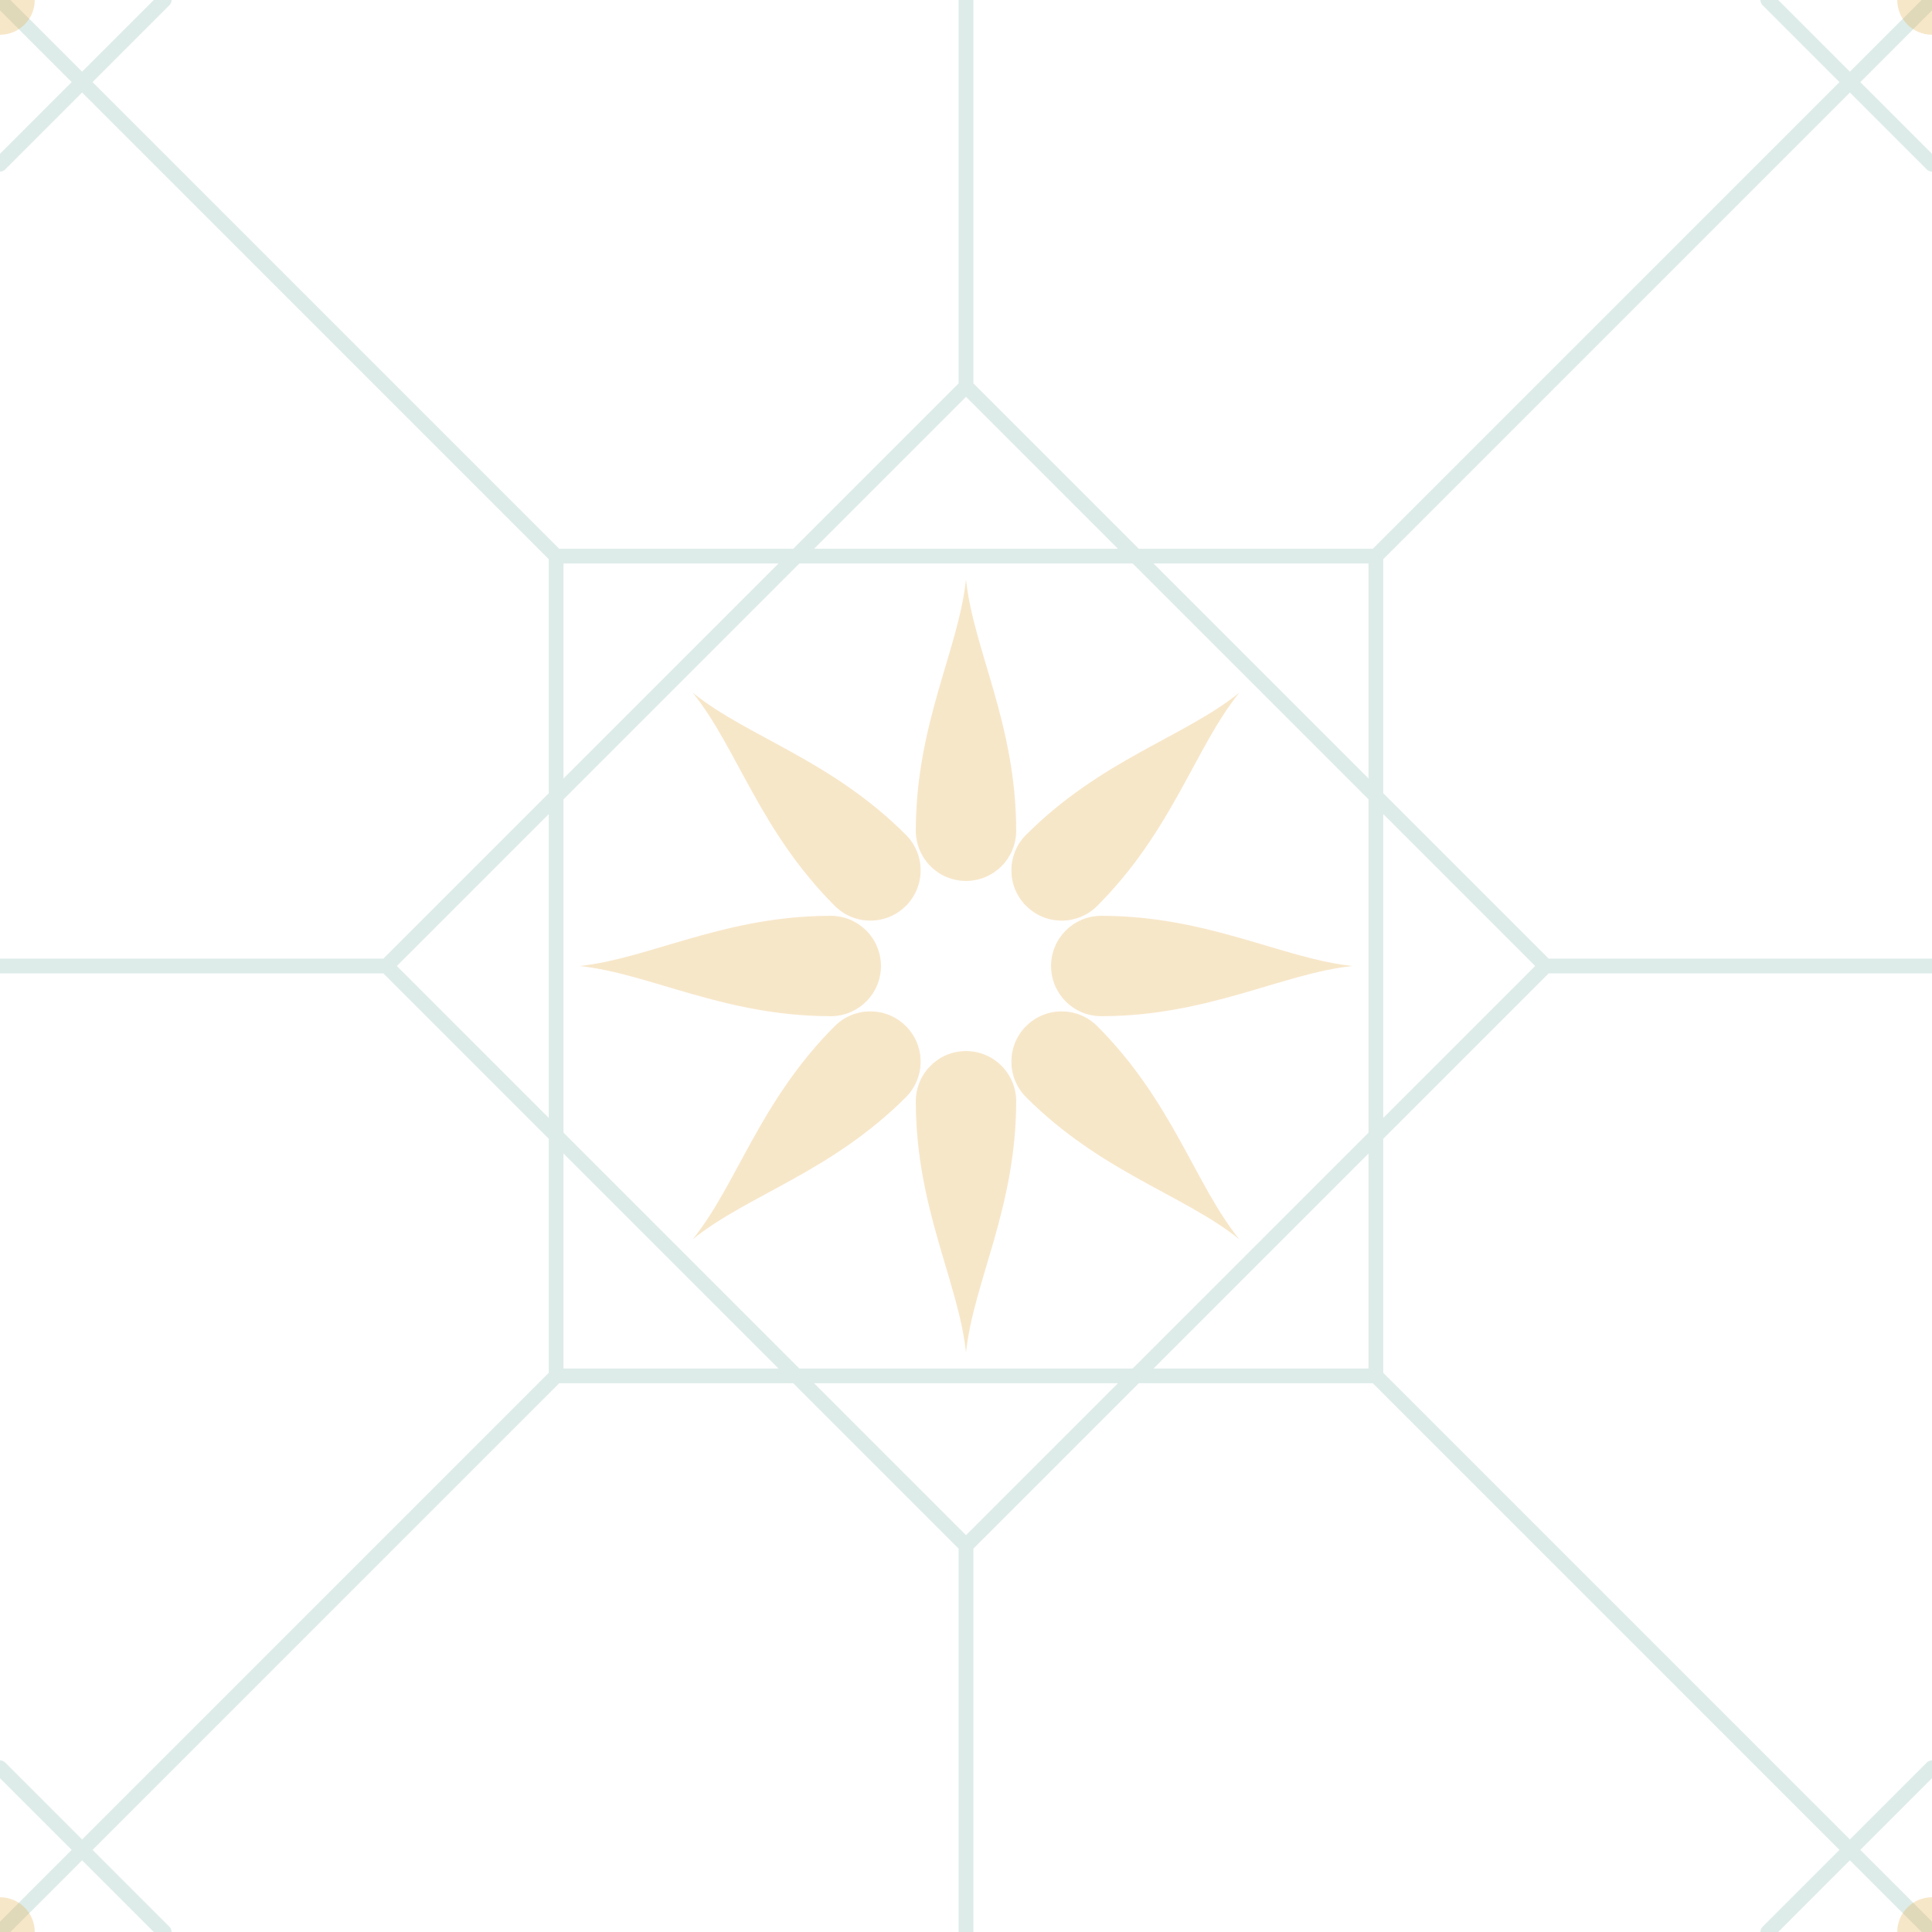
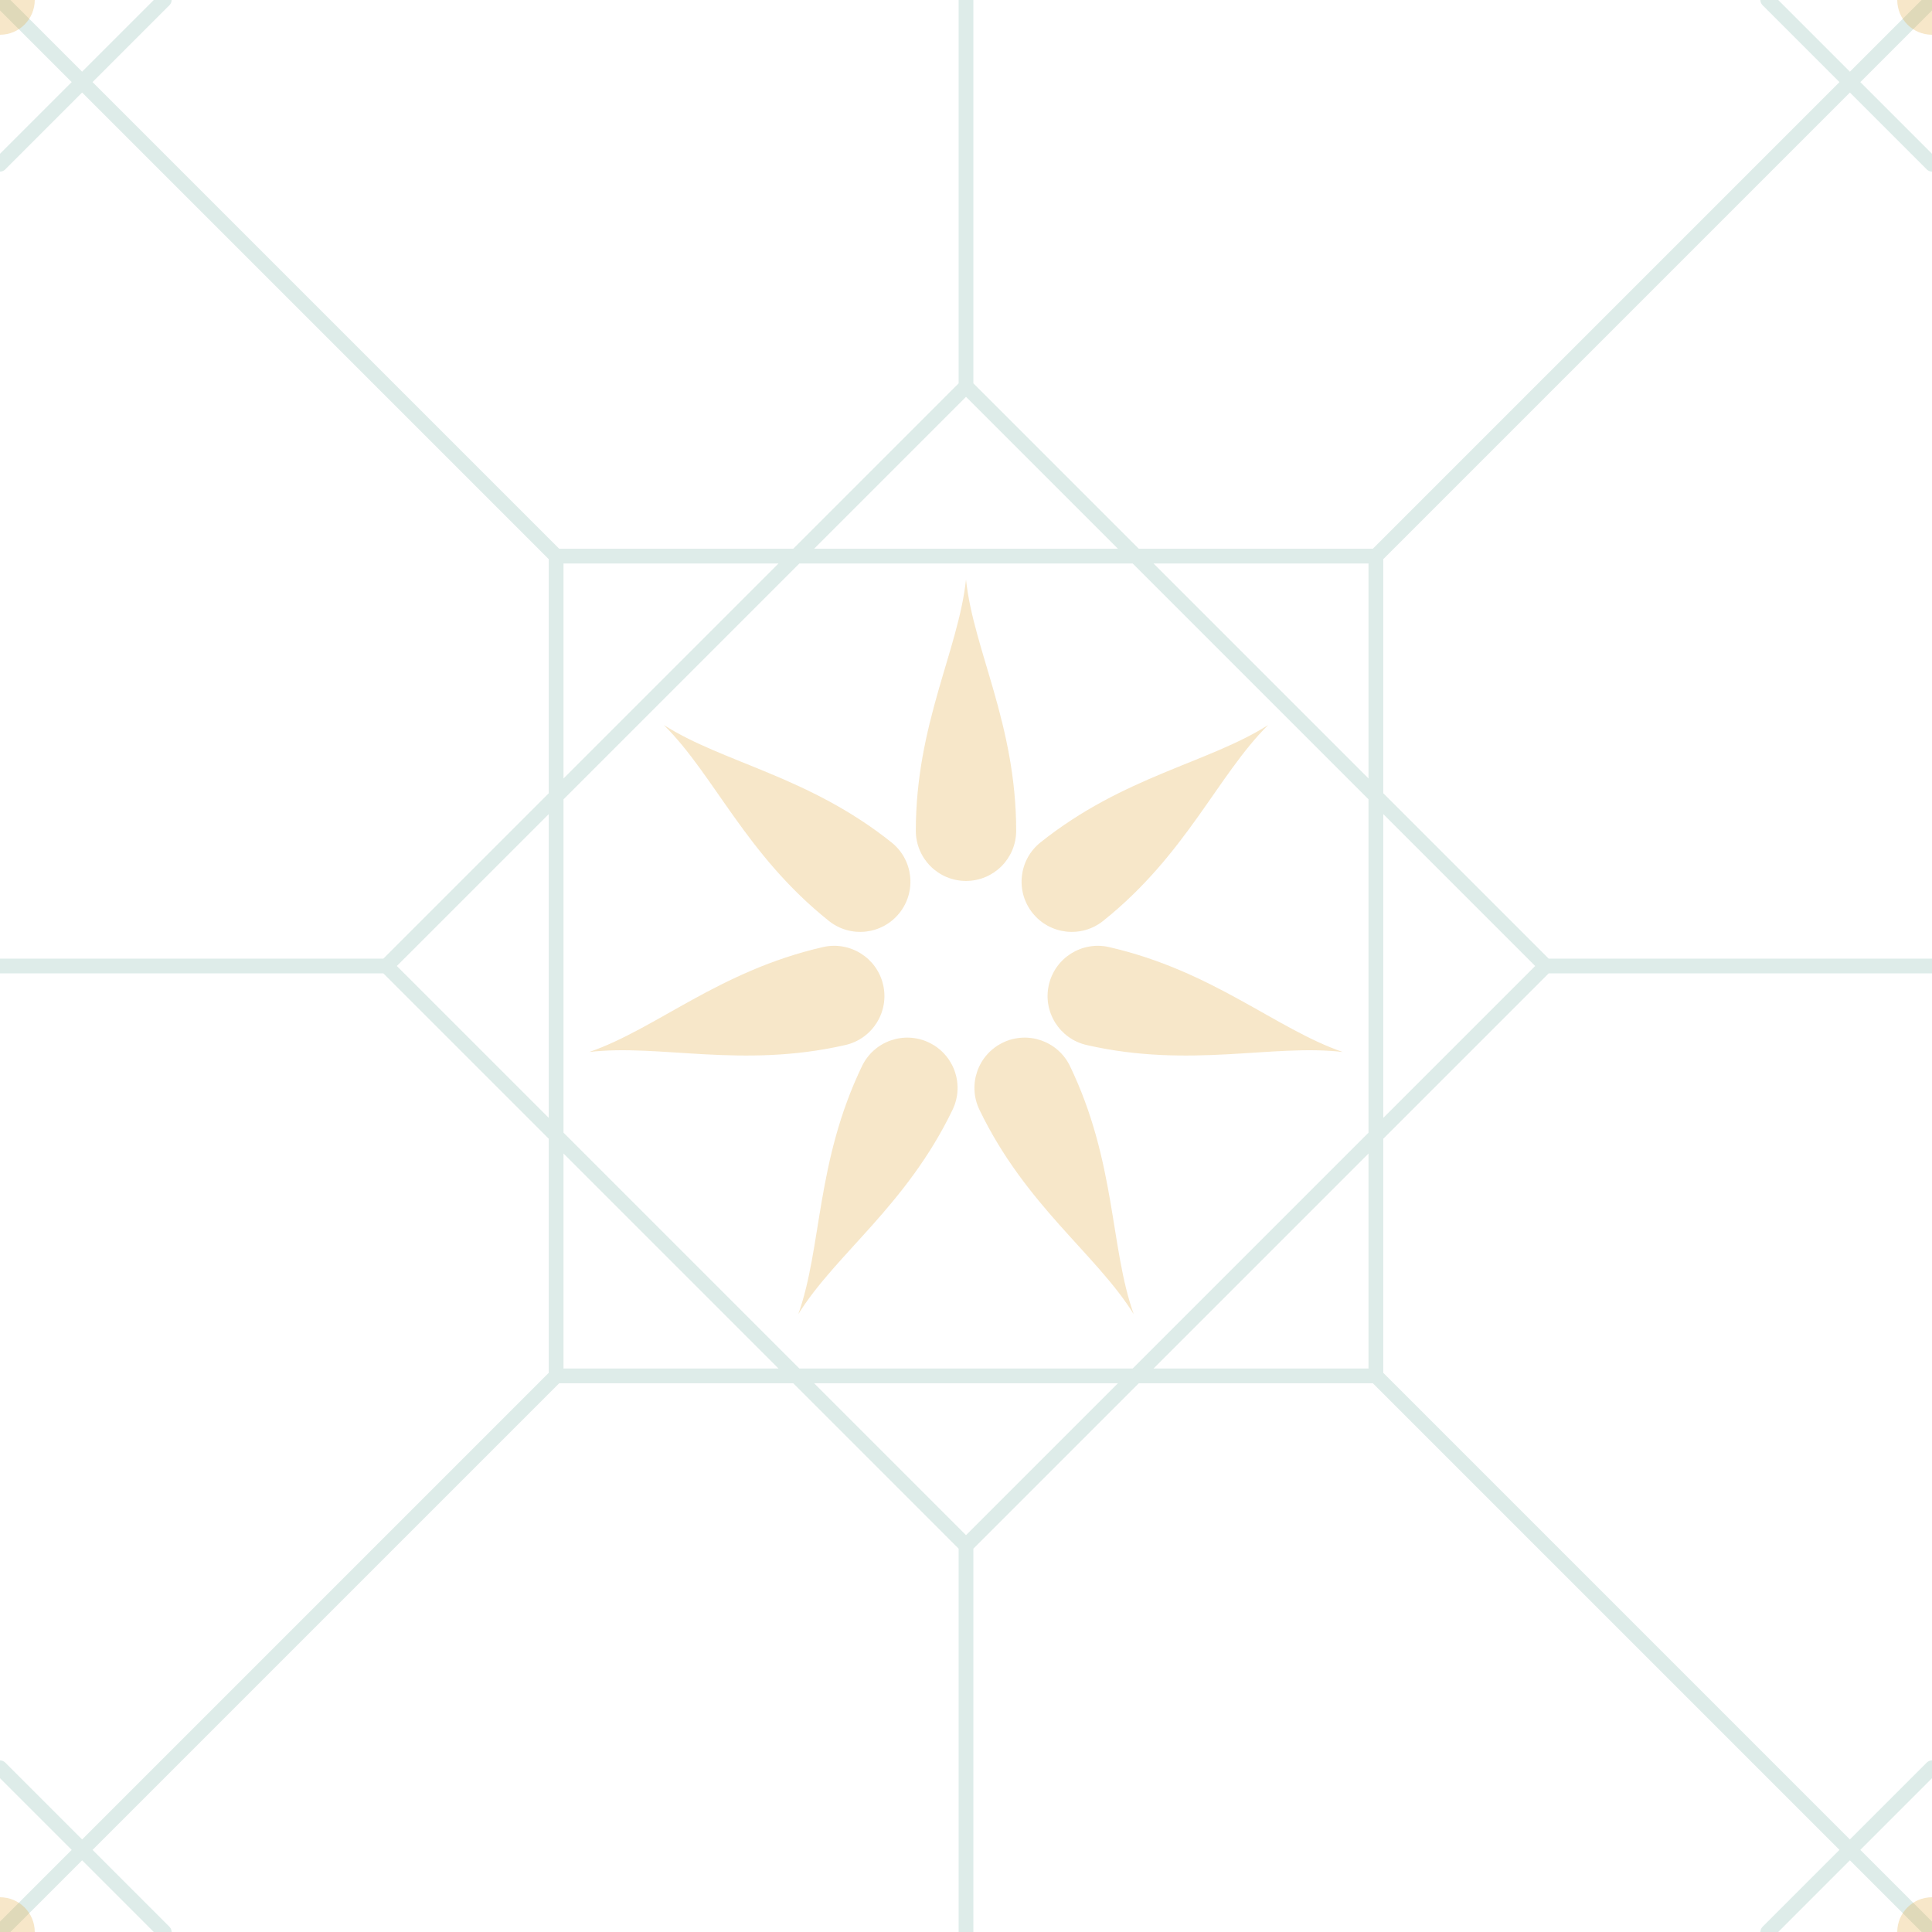
<svg xmlns="http://www.w3.org/2000/svg" width="144" height="144" viewBox="0 0 144 144">
  <path d="M102.55 102.55L41.45 102.55L41.45 41.45L102.55 41.45ZM115.2 72L72 115.2L28.8 72L72 28.8ZM115.2 72L144 72M72 115.2L72 144M28.8 72L0 72M72 28.8L72 0M102.55 102.55L144 144M41.45 102.55L0 144M41.45 41.45L0 0M102.55 41.45L144 0M0 -12.24L12.24 0L0 12.24L-12.24 0ZM144 -12.24L156.24 0L144 12.24L131.76 0ZM0 131.76L12.24 144L0 156.24L-12.24 144ZM144 131.76L156.24 144L144 156.24L131.76 144Z" fill="none" stroke="#13725F" stroke-opacity="0.14" stroke-width="1.1" stroke-linecap="round" stroke-linejoin="round" />
-   <path d="M100.8 72C95.56 71.44 90.02 68.26 82.08 68.26A3.74 3.74 0 0 0 82.08 75.74C90.02 75.74 95.56 72.56 100.8 72ZM92.36 92.36C89.06 88.26 87.39 82.09 81.78 76.48A3.74 3.74 0 0 0 76.48 81.78C82.09 87.39 88.26 89.06 92.36 92.36ZM72 100.8C72.56 95.56 75.74 90.02 75.74 82.08A3.74 3.74 0 0 0 68.26 82.08C68.26 90.02 71.44 95.56 72 100.8ZM51.64 92.36C55.74 89.06 61.91 87.39 67.52 81.78A3.74 3.74 0 0 0 62.22 76.48C56.61 82.09 54.94 88.26 51.64 92.36ZM43.2 72C48.44 72.56 53.98 75.74 61.92 75.74A3.74 3.74 0 0 0 61.92 68.26C53.98 68.26 48.44 71.44 43.2 72ZM51.64 51.64C54.94 55.74 56.61 61.91 62.22 67.52A3.74 3.74 0 0 0 67.52 62.22C61.91 56.61 55.74 54.94 51.64 51.64ZM72 43.2C71.44 48.44 68.26 53.98 68.26 61.92A3.74 3.74 0 0 0 75.74 61.92C75.74 53.98 72.56 48.44 72 43.2ZM92.36 51.64C88.26 54.94 82.09 56.61 76.48 62.22A3.74 3.74 0 0 0 81.78 67.52C87.39 61.91 89.06 55.74 92.36 51.64ZM2.59 0A2.59 2.59 0 1 0 -2.59 0A2.59 2.59 0 1 0 2.59 0ZM146.59 0A2.59 2.59 0 1 0 141.41 0A2.59 2.59 0 1 0 146.59 0ZM2.59 144A2.59 2.59 0 1 0 -2.59 144A2.59 2.59 0 1 0 2.59 144ZM146.59 144A2.59 2.59 0 1 0 141.41 144A2.59 2.59 0 1 0 146.59 144Z" fill="#E0A42F" fill-opacity="0.26" />
+   <path d="M72 43.2C71.44 48.44 68.26 53.98 68.26 61.92A3.74 3.74 0 0 0 75.74 61.92C75.74 53.98 72.56 48.44 72 43.2ZM94.52 54.04C90.07 56.87 83.75 57.84 77.55 62.79A3.74 3.74 0 0 0 82.22 68.64C88.42 63.69 90.77 57.75 94.52 54.04ZM100.08 78.41C95.09 76.69 90.4 72.36 82.66 70.59A3.74 3.74 0 0 0 80.99 77.89C88.73 79.66 94.84 77.79 100.08 78.41ZM84.5 97.95C82.73 92.98 83.19 86.61 79.75 79.46A3.74 3.74 0 0 0 73 82.71C76.44 89.86 81.72 93.47 84.5 97.95ZM59.5 97.95C62.28 93.47 67.56 89.86 71 82.71A3.74 3.74 0 0 0 64.25 79.46C60.81 86.61 61.27 92.98 59.5 97.95ZM43.92 78.41C49.16 77.79 55.27 79.66 63.01 77.89A3.74 3.74 0 0 0 61.34 70.59C53.6 72.36 48.91 76.69 43.92 78.41ZM49.48 54.04C53.23 57.75 55.58 63.69 61.78 68.64A3.74 3.74 0 0 0 66.45 62.79C60.25 57.84 53.93 56.87 49.48 54.04ZM2.59 0A2.59 2.59 0 1 0 -2.59 0A2.59 2.59 0 1 0 2.59 0ZM146.59 0A2.59 2.59 0 1 0 141.41 0A2.59 2.59 0 1 0 146.59 0ZM2.59 144A2.59 2.59 0 1 0 -2.59 144A2.59 2.59 0 1 0 2.59 144ZM146.59 144A2.59 2.59 0 1 0 141.41 144A2.59 2.59 0 1 0 146.59 144Z" fill="#E0A42F" fill-opacity="0.26" />
</svg>
